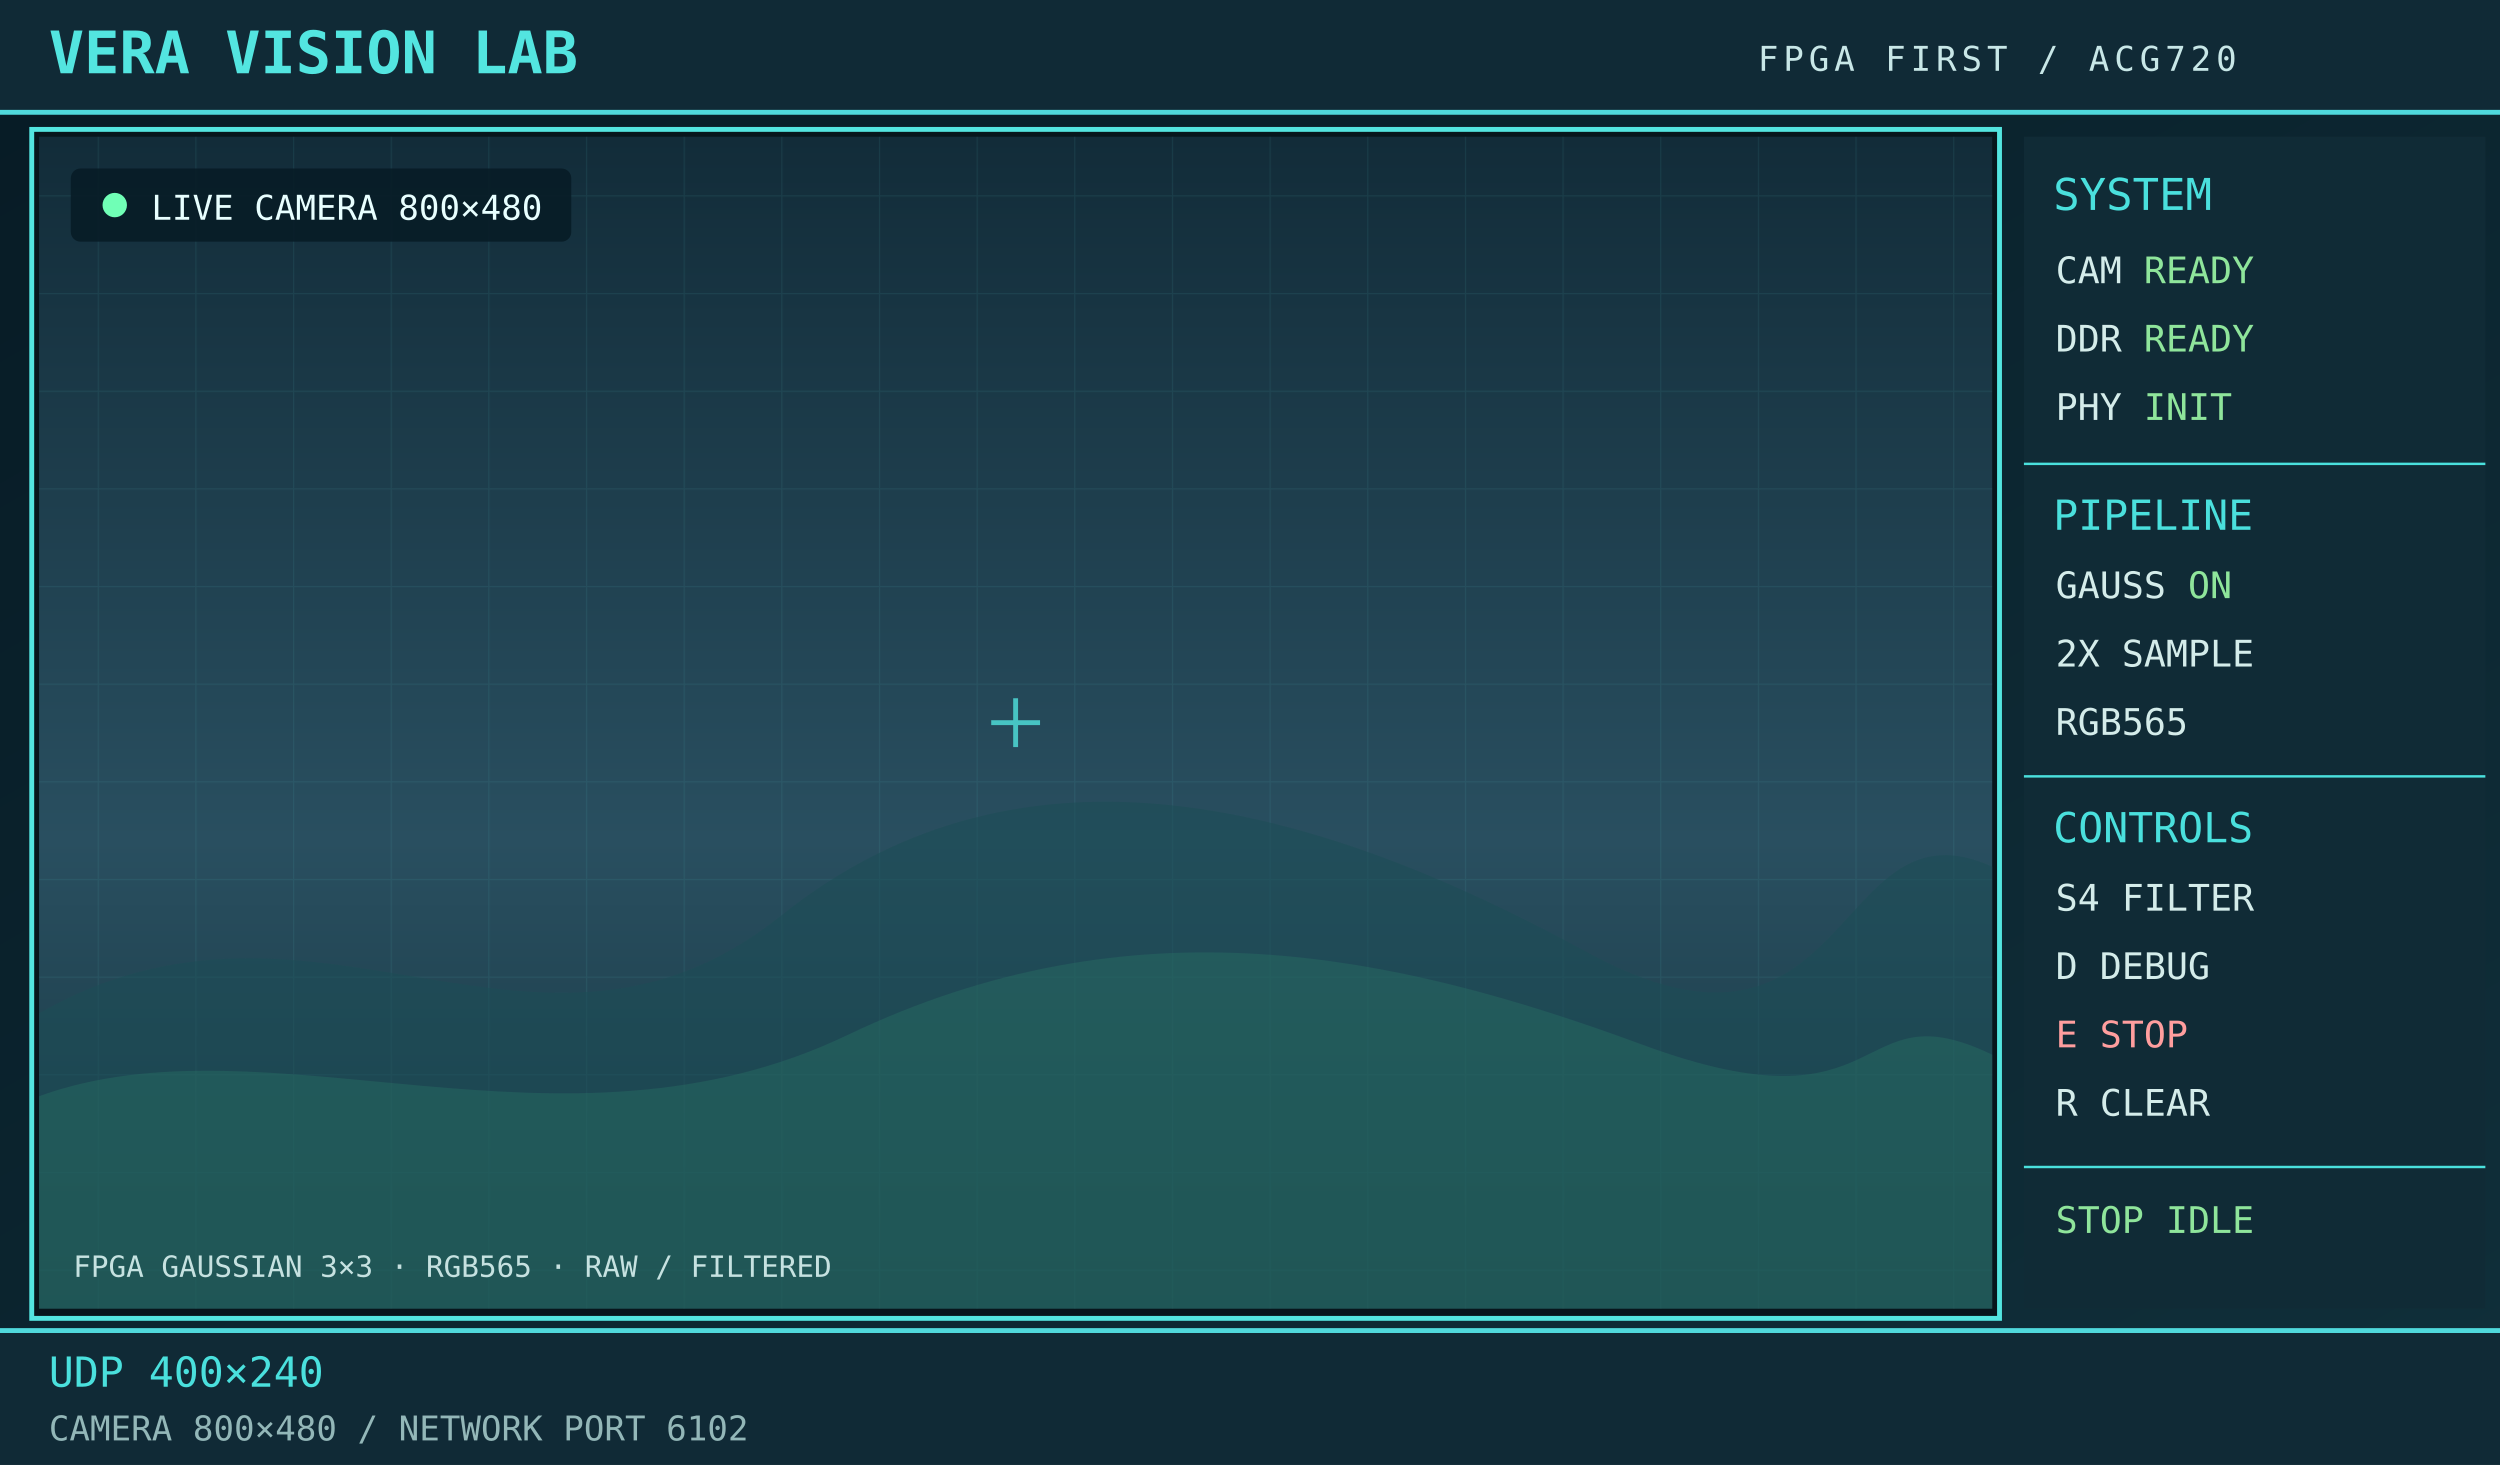
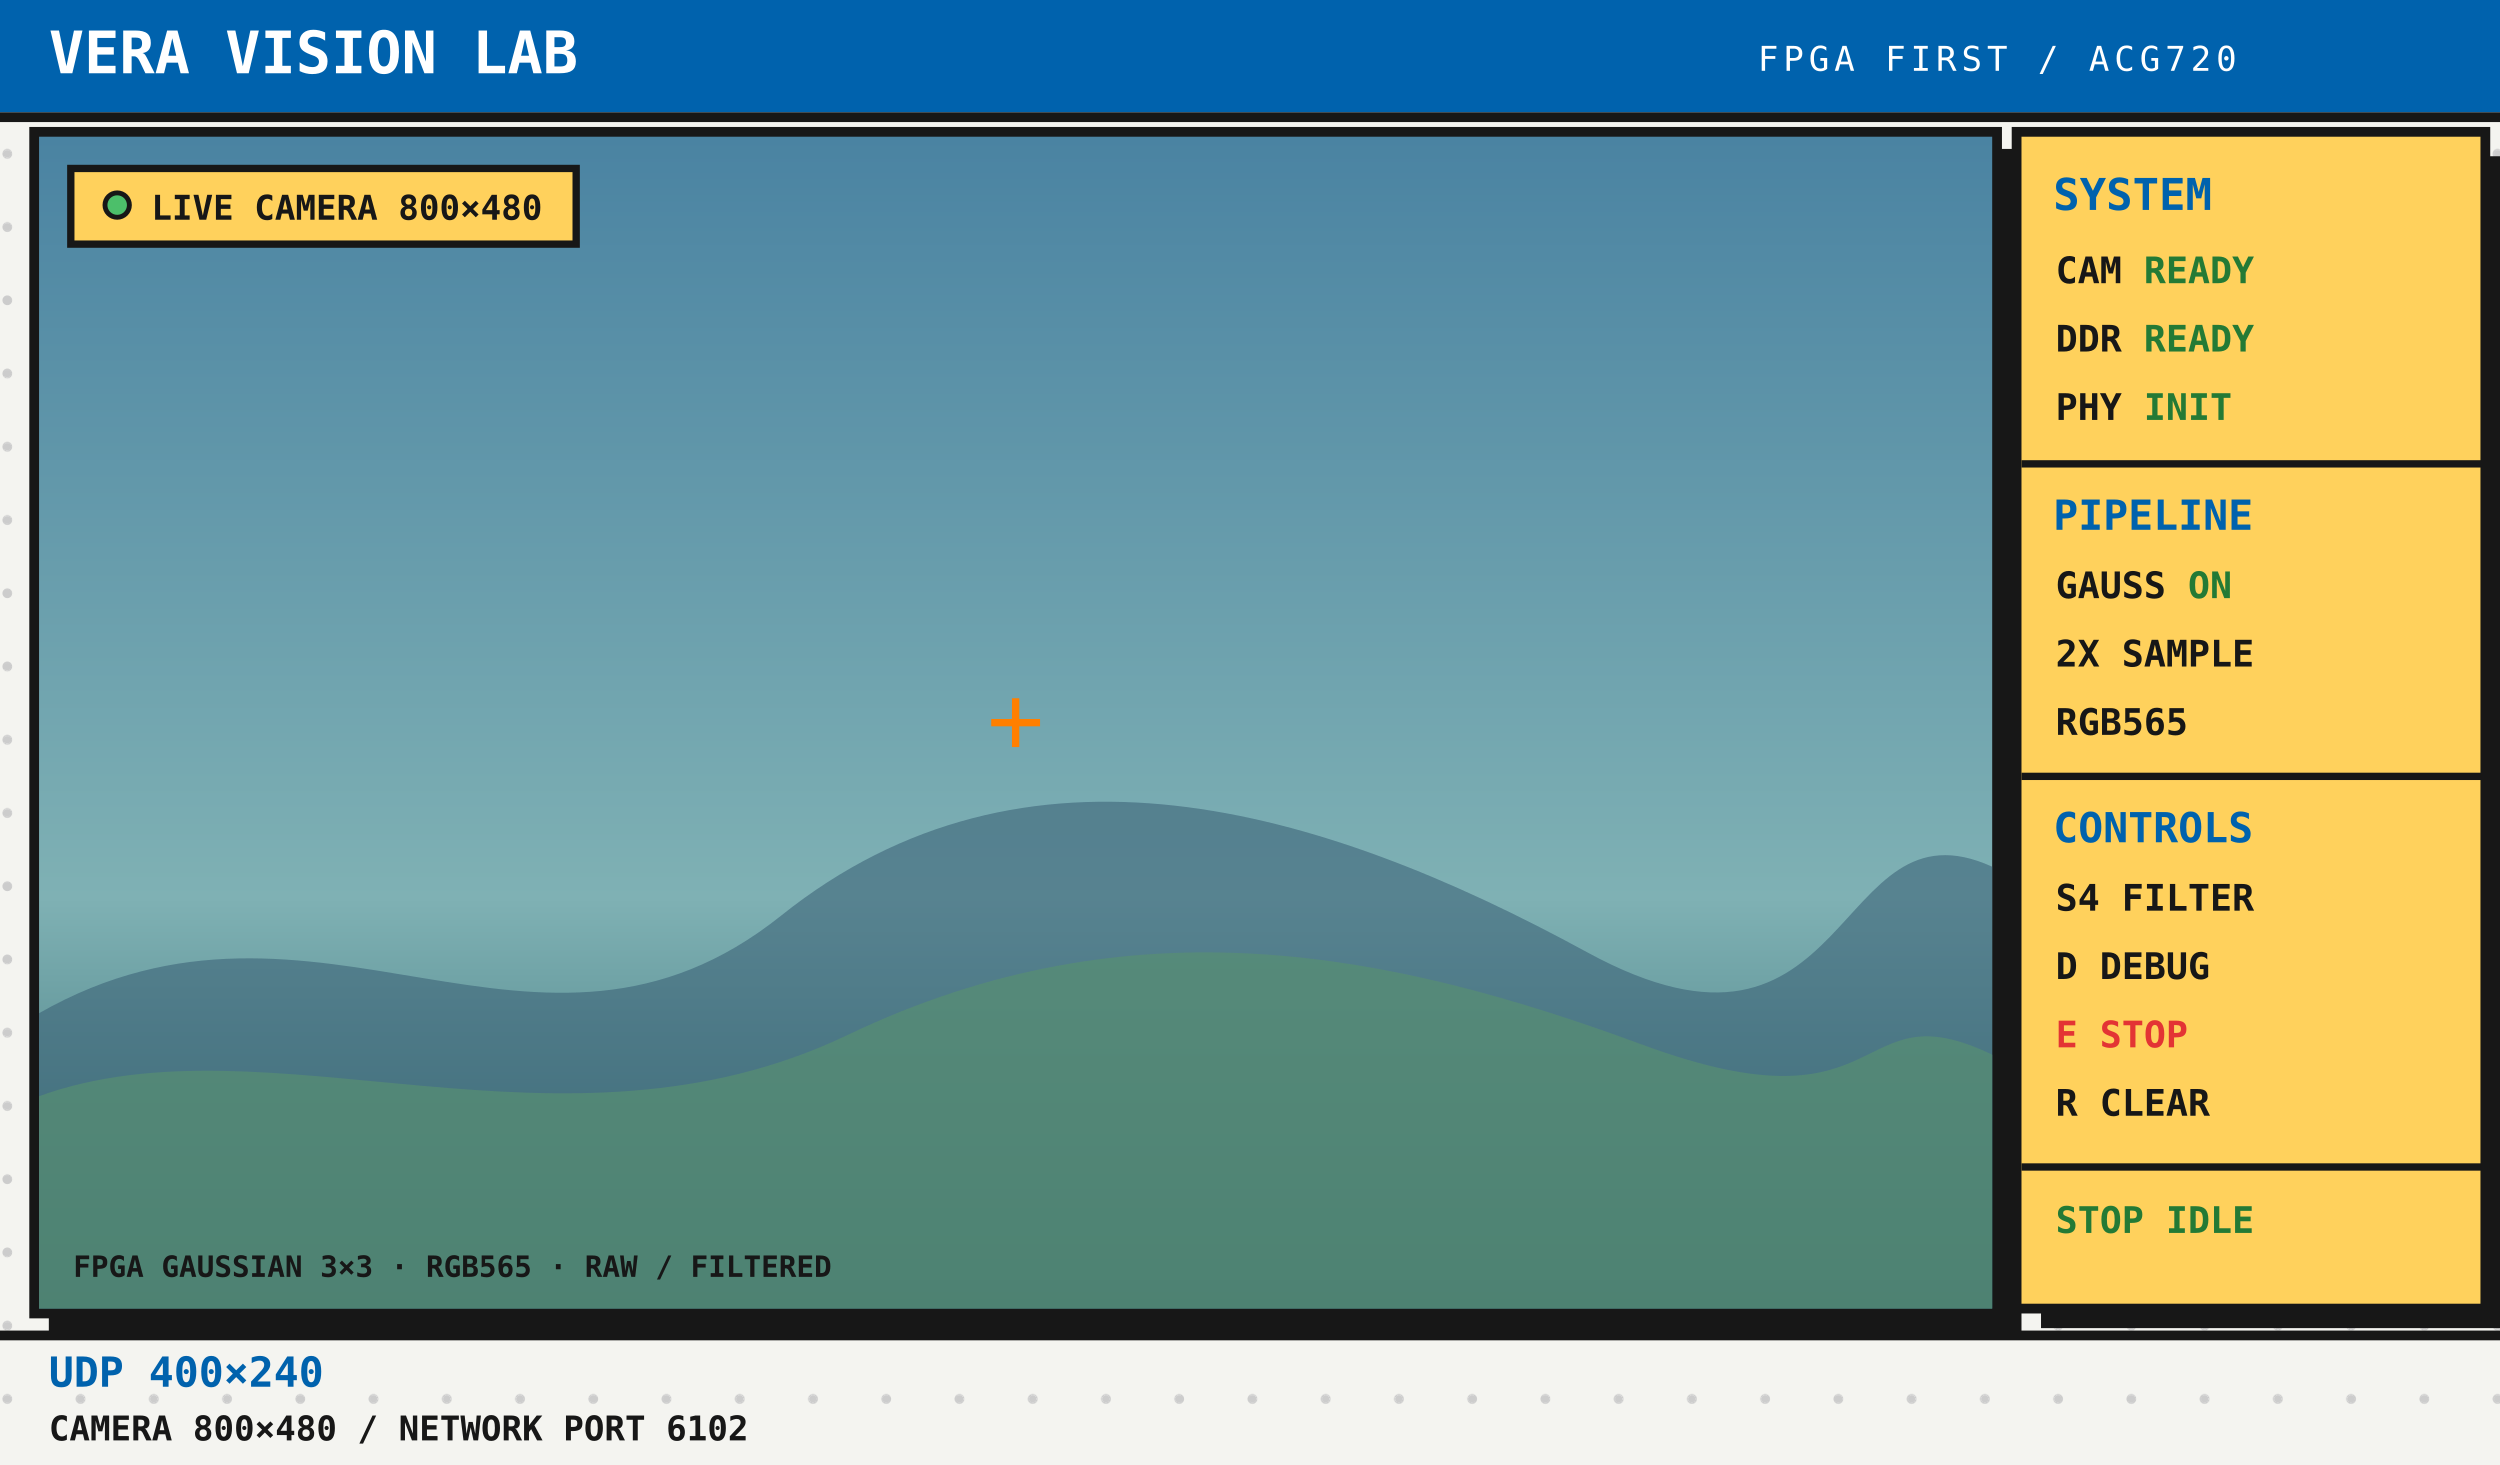
<svg xmlns="http://www.w3.org/2000/svg" width="1024" height="600" viewBox="0 0 1024 600">
  <defs>
-     <linearGradient id="bg" x2="1" y2="1">
-       <stop stop-color="#071b25" />
-       <stop offset="1" stop-color="#102f3a" />
+     <pattern id="dots" width="30" height="30" patternUnits="userSpaceOnUse">
+       <circle cx="3" cy="3" r="2" fill="#cccccc" />
+     </pattern>
+     <linearGradient id="feed" x2="0" y2="1">
+       <stop stop-color="#4a83a2" />
+       <stop offset=".65" stop-color="#7fb1b4" />
+       <stop offset="1" stop-color="#376e72" />
    </linearGradient>
-     <linearGradient id="feed" x2="0" y2="1">
-       <stop stop-color="#122c39" />
-       <stop offset="0.6" stop-color="#294f60" />
-       <stop offset="1" stop-color="#173640" />
-     </linearGradient>
-     <pattern id="grid" width="40" height="40" patternUnits="userSpaceOnUse">
-       <path d="M40 0H0V40" fill="none" stroke="#62cbd0" stroke-opacity=".09" />
-     </pattern>
  </defs>
-   <rect width="1024" height="600" fill="url(#bg)" />
-   <rect width="1024" height="46" fill="#102a36" />
-   <path d="M0 46H1024M0 545H1024" stroke="#50d9dc" stroke-width="2" />
-   <text x="20" y="30" font-family="Consolas, monospace" font-size="24" font-weight="bold" fill="#53e5e0">VERA VISION LAB</text>
-   <text x="720" y="29" font-family="Consolas, monospace" font-size="14" letter-spacing="2" fill="#c8e7e7">FPGA FIRST  /  ACG720</text>
-   <rect x="13" y="53" width="806" height="487" fill="#07161c" stroke="#53e5e0" stroke-width="2" />
+   <rect width="1024" height="600" fill="#F4F4F0" />
+   <rect width="1024" height="600" fill="url(#dots)" />
+   <rect width="1024" height="46" fill="#0062AD" />
+   <rect y="46" width="1024" height="4" fill="#171717" />
+   <text x="20" y="30" font-family="Consolas, monospace" font-size="24" font-weight="bold" fill="#fff">VERA VISION LAB</text>
+   <text x="720" y="29" font-family="Consolas, monospace" font-size="14" letter-spacing="2" fill="#fff">FPGA FIRST  /  ACG720</text>
+   <rect x="20" y="61" width="808" height="487" fill="#171717" />
+   <rect x="12" y="52" width="808" height="488" fill="#171717" />
  <rect x="16" y="56" width="800" height="480" fill="url(#feed)" />
-   <rect x="16" y="56" width="800" height="480" fill="url(#grid)" />
-   <path d="M16 415 C130 350 220 455 320 375 S540 330 650 390 S750 325 816 355 V536 H16Z" fill="#1c4d55" opacity=".55" />
-   <path d="M16 449 C110 415 230 480 347 424 S570 390 673 428 S758 404 816 432 V536 H16Z" fill="#287264" opacity=".4" />
-   <rect x="29" y="69" width="205" height="30" rx="4" fill="#071b25" opacity=".88" />
-   <circle cx="47" cy="84" r="5" fill="#70ffb6" />
-   <text x="62" y="90" font-family="Consolas, monospace" font-size="14" fill="#e8ffff">LIVE CAMERA 800×480</text>
-   <path d="M406 296h20m-10-10v20" stroke="#50e2dd" stroke-width="2" opacity=".8" />
-   <text x="30" y="523" font-family="Consolas, monospace" font-size="12" fill="#d8f1f0" opacity=".9">FPGA GAUSSIAN 3×3  ·  RGB565  ·  RAW / FILTERED</text>
-   <rect x="829" y="56" width="189" height="480" fill="#102b36" />
-   <text x="841" y="86" font-family="Consolas, monospace" font-size="18" fill="#4ae0dd">SYSTEM</text>
-   <g font-family="Consolas, monospace" font-size="15" fill="#d4ecea">
-     <text x="842" y="116">CAM  <tspan fill="#8fe59b">READY</tspan>
+   <path d="M16 415 C130 350 220 455 320 375 S540 330 650 390 S750 325 816 355 V536 H16Z" fill="#365c73" opacity=".55" />
+   <path d="M16 449 C110 415 230 480 347 424 S570 390 673 428 S758 404 816 432 V536 H16Z" fill="#578e72" opacity=".7" />
+   <rect x="29" y="69" width="207" height="31" fill="#FFD15C" stroke="#171717" stroke-width="3" />
+   <circle cx="48" cy="84" r="5" fill="#4CBF6A" stroke="#171717" stroke-width="2" />
+   <text x="62" y="90" font-family="Consolas, monospace" font-size="14" font-weight="bold" fill="#171717">LIVE CAMERA 800×480</text>
+   <path d="M406 296h20m-10-10v20" stroke="#FF7F00" stroke-width="3" />
+   <text x="30" y="523" font-family="Consolas, monospace" font-size="12" font-weight="bold" fill="#171717">FPGA GAUSSIAN 3×3  ·  RGB565  ·  RAW / FILTERED</text>
+   <rect x="836" y="64" width="190" height="480" fill="#171717" />
+   <rect x="826" y="54" width="192" height="482" fill="#FFD15C" stroke="#171717" stroke-width="4" />
+   <text x="841" y="86" font-family="Consolas, monospace" font-size="18" font-weight="bold" fill="#0062AD">SYSTEM</text>
+   <g font-family="Consolas, monospace" font-size="15" font-weight="bold" fill="#171717">
+     <text x="842" y="116">CAM  <tspan fill="#247a35">READY</tspan>
    </text>
-     <text x="842" y="144">DDR  <tspan fill="#8fe59b">READY</tspan>
+     <text x="842" y="144">DDR  <tspan fill="#247a35">READY</tspan>
    </text>
-     <text x="842" y="172">PHY  <tspan fill="#8fe59b">INIT</tspan>
+     <text x="842" y="172">PHY  <tspan fill="#247a35">INIT</tspan>
    </text>
  </g>
-   <path d="M829 190H1018M829 318H1018M829 478H1018" stroke="#4ae0dd" />
-   <text x="841" y="217" font-family="Consolas, monospace" font-size="17" fill="#4ae0dd">PIPELINE</text>
-   <g font-family="Consolas, monospace" font-size="15" fill="#d4ecea">
-     <text x="842" y="245">GAUSS <tspan fill="#8fe59b">ON</tspan>
+   <path d="M828 190H1018M828 318H1018M828 478H1018" stroke="#171717" stroke-width="3" />
+   <text x="841" y="217" font-family="Consolas, monospace" font-size="17" font-weight="bold" fill="#0062AD">PIPELINE</text>
+   <g font-family="Consolas, monospace" font-size="15" font-weight="bold" fill="#171717">
+     <text x="842" y="245">GAUSS <tspan fill="#247a35">ON</tspan>
    </text>
    <text x="842" y="273">2X SAMPLE</text>
    <text x="842" y="301">RGB565</text>
  </g>
-   <text x="841" y="345" font-family="Consolas, monospace" font-size="17" fill="#4ae0dd">CONTROLS</text>
-   <g font-family="Consolas, monospace" font-size="15" fill="#d4ecea">
+   <text x="841" y="345" font-family="Consolas, monospace" font-size="17" font-weight="bold" fill="#0062AD">CONTROLS</text>
+   <g font-family="Consolas, monospace" font-size="15" font-weight="bold" fill="#171717">
    <text x="842" y="373">S4 FILTER</text>
    <text x="842" y="401">D DEBUG</text>
-     <text x="842" y="429" fill="#ff9e9e">E STOP</text>
+     <text x="842" y="429" fill="#e33434">E STOP</text>
    <text x="842" y="457">R CLEAR</text>
-     <text x="842" y="505" fill="#8fe59b">STOP IDLE</text>
+     <text x="842" y="505" fill="#247a35">STOP IDLE</text>
  </g>
-   <rect y="546" width="1024" height="54" fill="#102a36" />
-   <text x="20" y="568" font-family="Consolas, monospace" font-size="17" fill="#4ae0dd">UDP 400×240</text>
-   <text x="20" y="590" font-family="Consolas, monospace" font-size="14" fill="#93b7b8">CAMERA 800×480  /  NETWORK PORT 6102</text>
+   <rect y="545" width="1024" height="4" fill="#171717" />
+   <text x="20" y="568" font-family="Consolas, monospace" font-size="17" font-weight="bold" fill="#0062AD">UDP 400×240</text>
+   <text x="20" y="590" font-family="Consolas, monospace" font-size="14" font-weight="bold" fill="#171717">CAMERA 800×480  /  NETWORK PORT 6102</text>
</svg>
